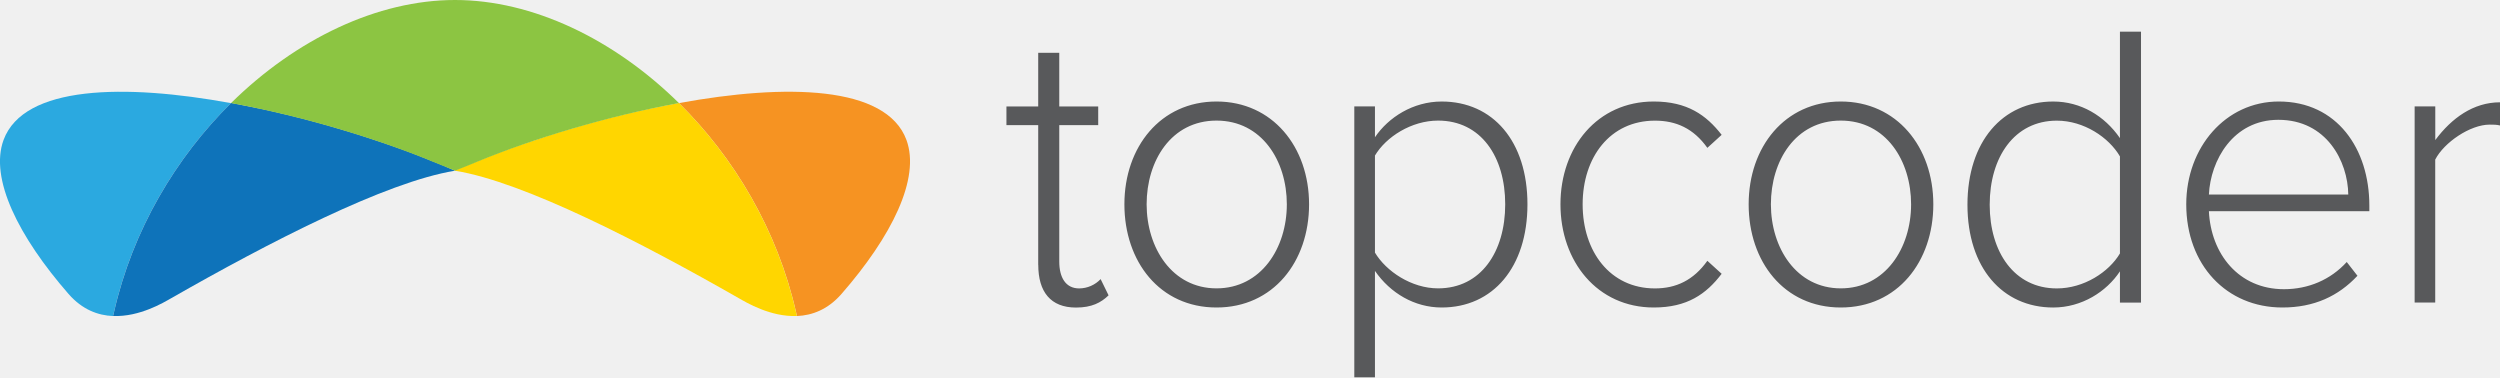
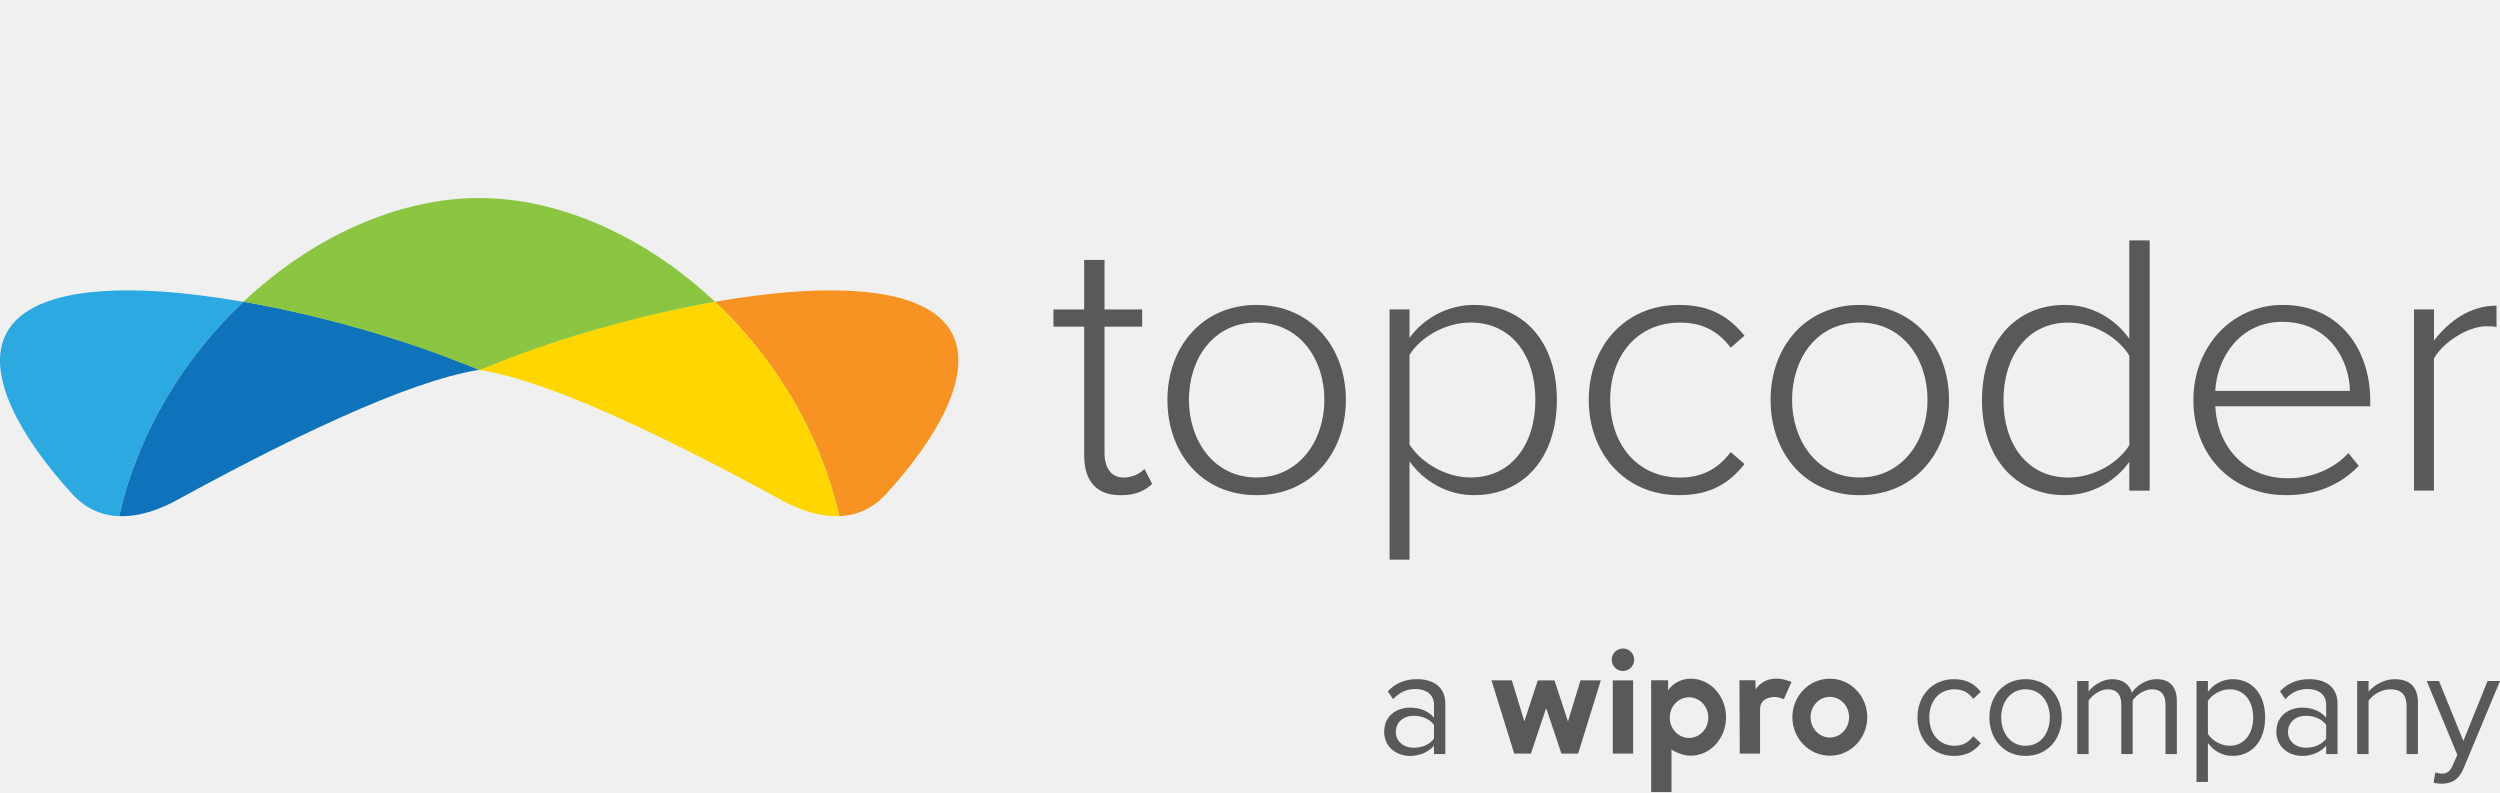
- <svg xmlns="http://www.w3.org/2000/svg" width="212" height="32" fill="none">
-   <g clip-path="url(#a)">
-     <path fill="#58595B" d="M88.04 22.458V10.609h-2.694V9.027h2.694V4.48h1.786v4.547h3.302v1.582h-3.302v11.573c0 1.342.539 2.276 1.686 2.276a2.53 2.53 0 0 0 1.821-.79l.674 1.377c-.64.617-1.417 1.036-2.764 1.036-2.156 0-3.198-1.342-3.198-3.618l-.005-.005ZM95.349 17.324c0-4.858 3.063-8.716 7.812-8.716 4.75 0 7.848 3.858 7.848 8.716 0 4.858-3.033 8.752-7.848 8.752-4.814 0-7.812-3.894-7.812-8.752Zm13.774 0c0-3.684-2.12-7.098-5.962-7.098-3.841 0-5.927 3.409-5.927 7.098 0 3.69 2.156 7.129 5.927 7.129 3.772 0 5.962-3.409 5.962-7.129ZM116.596 22.973V32h-1.751V9.022h1.751v2.617c1.143-1.689 3.233-3.03 5.658-3.03 4.345 0 7.274 3.377 7.274 8.715s-2.929 8.752-7.274 8.752c-2.29 0-4.346-1.205-5.658-3.103Zm11.046-5.649c0-4.031-2.056-7.098-5.693-7.098-2.255 0-4.41 1.378-5.353 2.965v8.23c.943 1.582 3.098 3.032 5.353 3.032 3.637 0 5.693-3.103 5.693-7.129ZM132.327 17.324c0-4.858 3.133-8.716 7.912-8.716 2.829 0 4.445 1.138 5.757 2.827l-1.212 1.103c-1.177-1.654-2.659-2.307-4.445-2.307-3.807 0-6.131 3.103-6.131 7.098 0 3.996 2.324 7.129 6.131 7.129 1.786 0 3.268-.689 4.445-2.342l1.212 1.102c-1.312 1.725-2.928 2.858-5.757 2.858-4.784 0-7.912-3.894-7.912-8.752ZM148.286 17.324c0-4.858 3.063-8.716 7.813-8.716 4.749 0 7.847 3.858 7.847 8.716 0 4.858-3.033 8.752-7.847 8.752-4.815 0-7.813-3.894-7.813-8.752Zm13.775 0c0-3.684-2.121-7.098-5.962-7.098-3.842 0-5.927 3.409-5.927 7.098 0 3.69 2.155 7.129 5.927 7.129 3.771 0 5.962-3.409 5.962-7.129ZM179.771 25.662V23.01c-1.142 1.724-3.233 3.067-5.657 3.067-4.311 0-7.274-3.378-7.274-8.716 0-5.338 2.963-8.752 7.274-8.752 2.325 0 4.345 1.205 5.657 3.103V2.684h1.786v22.978h-1.786Zm0-4.169v-8.23c-.943-1.618-3.063-3.032-5.353-3.032-3.602 0-5.692 3.103-5.692 7.129s2.09 7.098 5.692 7.098c2.29 0 4.41-1.378 5.353-2.965ZM185.394 17.324c0-4.822 3.333-8.716 7.848-8.716 4.949 0 7.678 4.032 7.678 8.818v.485h-13.605c.169 3.618 2.524 6.613 6.366 6.613 2.055 0 3.941-.79 5.323-2.306l.908 1.168c-1.617 1.725-3.672 2.69-6.366 2.69-4.749 0-8.152-3.619-8.152-8.752Zm7.813-7.164c-3.842 0-5.758 3.444-5.892 6.337h11.819c-.035-2.827-1.851-6.337-5.927-6.337ZM204.761 25.662V9.022h1.751v2.857c1.382-1.862 3.233-3.204 5.488-3.204v1.964c-.305-.071-.539-.071-.878-.071-1.652 0-3.872 1.516-4.615 2.965v12.124h-1.751l.005.005Z" />
-     <path fill="#2BA9E0" d="M30.258 11.405c.15.046.304.092.449.143-.15-.046-.3-.097-.45-.143ZM33.027 12.318c.135.046.27.097.399.143-.135-.046-.264-.097-.4-.143ZM36.654 13.696s-.01 0-.015-.005c0 0 .01 0 .015.005h.01c.254.107.523.214.803.327h.005c.02.005.035.015.055.02.005 0 .015.005.02.01-.31-.127-.609-.245-.893-.362v.005ZM27.669 10.629ZM34.164 12.727c.135.05.27.096.404.147-.134-.05-.27-.101-.404-.147ZM9.659 26.494c1.581-6.97 5.248-13.13 9.933-17.748C10.547 7.088 2.02 7.231.304 11.864c-1.207 3.266 1.263 8.195 5.508 13.063 1.163 1.332 2.5 1.822 3.772 1.873l.075-.311v.005ZM24.686 9.838l.548.138-.549-.138ZM21.991 9.215Z" />
-     <path fill="#F69322" d="M76.865 11.864c-1.711-4.633-10.237-4.776-19.287-3.123 4.684 4.623 8.351 10.778 9.933 17.748l.074.311c1.278-.056 2.61-.54 3.772-1.872 4.246-4.863 6.715-9.793 5.508-13.064Z" />
-     <path fill="#0E73BA" d="M38.585 14.477c-5.872.949-15.86 6.123-24.062 10.808-.644.367-2.7 1.607-4.934 1.51l.075-.311c1.581-6.97 5.253-13.13 9.938-17.753.753.138 1.516.29 2.275.449h.035c.758.163 1.511.332 2.265.515h.015c.374.092.748.184 1.122.281.01 0 .02 0 .03.005.738.189 1.467.383 2.19.587.02.005.045.01.065.02h.015a103.754 103.754 0 0 1 2.13.628c.015 0 .03.01.05.015.334.102.664.21.993.312.015 0 .025.01.04.015.025.01.05.015.075.026.653.209 1.292.423 1.915.637.02.005.04.016.065.02l.09.031c.3.107.599.21.893.317.035.01.065.025.1.035.27.097.539.2.803.296.035.016.075.026.11.041a30.555 30.555 0 0 1 .833.322c.02.01.04.015.06.025.035.015.07.026.105.041.269.107.538.214.798.322h.01c.254.107.524.214.803.326h.005c.02.005.035.015.055.02" />
-     <path fill="#FFD600" d="M38.584 14.477c5.872.949 15.86 6.123 24.062 10.808.644.367 2.7 1.607 4.934 1.51l-.075-.311c-1.581-6.97-5.253-13.13-9.938-17.753a94.01 94.01 0 0 0-2.275.449h-.035c-.758.163-1.511.332-2.264.515h-.016c-.374.092-.748.184-1.122.281-.01 0-.02 0-.03.005-.738.189-1.467.383-2.19.587-.02.005-.045.01-.065.02h-.015c-.708.2-1.412.409-2.1.618-.01 0-.02.005-.03.01-.015 0-.03.01-.05.015-.334.102-.664.21-.993.312-.015 0-.025.01-.04.015-.025.01-.05.015-.075.026a94.93 94.93 0 0 0-1.915.637c-.02.005-.04.016-.065.02l-.09.031c-.3.107-.599.21-.893.317-.035.01-.065.025-.1.035-.27.097-.539.2-.803.296-.035.016-.075.026-.11.041a30.29 30.29 0 0 0-.833.322c-.02.01-.04.015-.06.025-.035.015-.07.026-.105.041-.269.107-.538.214-.798.322h-.01c-.254.107-.524.214-.803.326h-.005c-.02.005-.035.015-.055.02l-1.057.424.02.036Z" />
-     <path fill="#8CC542" d="m39.622 14.063.893-.367c4.65-1.919 10.971-3.842 17.058-4.955C52.065 3.311 45.155 0 38.585 0s-13.48 3.307-18.993 8.741c6.086 1.113 12.412 3.036 17.062 4.955.589.245 1.237.505 1.93.78.155-.06.3-.117.45-.178l.588-.235Z" />
+ <svg xmlns="http://www.w3.org/2000/svg" width="202" height="64" viewBox="0 0 202 64" fill="none">
+   <g clip-path="url(#clip0_2043_2399)">
+     <path d="M157.881 54.877C158.958 54.877 159.594 55.317 160.046 55.904L159.435 56.467C159.043 55.929 158.542 55.696 157.93 55.696C156.67 55.696 155.887 56.662 155.887 57.971C155.887 59.279 156.67 60.258 157.93 60.258C158.542 60.258 159.043 60.013 159.435 59.487L160.046 60.049C159.594 60.637 158.958 61.077 157.881 61.077C156.119 61.077 154.932 59.732 154.932 57.971C154.932 56.222 156.119 54.877 157.881 54.877Z" fill="#58595B" />
+     <path d="M160.744 57.971C160.744 56.259 161.869 54.877 163.668 54.877C165.466 54.877 166.592 56.259 166.592 57.971C166.592 59.683 165.466 61.077 163.668 61.077C161.869 61.077 160.744 59.683 160.744 57.971ZM165.625 57.971C165.625 56.773 164.928 55.696 163.668 55.696C162.408 55.696 161.698 56.773 161.698 57.971C161.698 59.181 162.408 60.258 163.668 60.258C164.928 60.258 165.625 59.181 165.625 57.971Z" fill="#58595B" />
+     <path d="M174.973 56.919C174.973 56.173 174.642 55.696 173.884 55.696C173.272 55.696 172.624 56.136 172.318 56.601V60.93H171.4V56.919C171.4 56.173 171.082 55.696 170.311 55.696C169.712 55.696 169.076 56.136 168.758 56.613V60.93H167.84V55.024H168.758V55.88C169.002 55.501 169.798 54.877 170.666 54.877C171.571 54.877 172.085 55.366 172.257 55.978C172.587 55.44 173.382 54.877 174.239 54.877C175.315 54.877 175.89 55.476 175.89 56.662V60.93H174.973L174.973 56.919Z" fill="#58595B" />
+     <path d="M177.481 63.18V55.024H178.399V55.904C178.827 55.305 179.561 54.877 180.393 54.877C181.947 54.877 183.023 56.051 183.023 57.971C183.023 59.878 181.947 61.077 180.393 61.077C179.586 61.077 178.876 60.698 178.399 60.037V63.18H177.481ZM180.16 55.696C179.439 55.696 178.717 56.124 178.399 56.638V59.304C178.717 59.818 179.439 60.258 180.16 60.258C181.347 60.258 182.057 59.279 182.057 57.971C182.057 56.663 181.347 55.696 180.16 55.696Z" fill="#58595B" />
+     <path d="M187.954 60.258C187.465 60.796 186.792 61.077 185.996 61.077C184.993 61.077 183.929 60.405 183.929 59.12C183.929 57.8 184.993 57.176 185.996 57.176C186.804 57.176 187.477 57.433 187.954 57.983V56.919C187.954 56.124 187.318 55.672 186.462 55.672C185.752 55.672 185.177 55.929 184.651 56.491L184.223 55.855C184.859 55.195 185.617 54.877 186.584 54.877C187.832 54.877 188.872 55.44 188.872 56.87V60.93H187.954V60.258ZM187.954 58.57C187.599 58.081 186.975 57.836 186.327 57.836C185.47 57.836 184.871 58.374 184.871 59.133C184.871 59.879 185.471 60.417 186.327 60.417C186.976 60.417 187.6 60.172 187.954 59.683V58.57Z" fill="#58595B" />
+     <path d="M194.451 57.066C194.451 56.027 193.925 55.697 193.129 55.697C192.408 55.697 191.723 56.137 191.38 56.614V60.931H190.462V55.025H191.38V55.881C191.796 55.391 192.603 54.878 193.484 54.878C194.72 54.878 195.369 55.502 195.369 56.786V60.931H194.451L194.451 57.066Z" fill="#58595B" />
+     <path d="M197.277 62.507C197.681 62.507 197.95 62.373 198.158 61.884L198.55 60.991L196.078 55.023H197.069L199.039 59.866L200.997 55.023H202L199.039 62.128C198.684 62.984 198.085 63.314 197.302 63.326C197.106 63.326 196.8 63.29 196.629 63.241L196.776 62.41C196.91 62.471 197.13 62.507 197.277 62.507Z" fill="#58595B" />
+     <path d="M147.85 54.839C146.179 54.839 144.823 56.232 144.823 57.949C144.823 59.668 146.179 61.061 147.85 61.061C149.521 61.061 150.876 59.668 150.876 57.949C150.876 56.232 149.521 54.839 147.85 54.839ZM147.85 59.593C146.992 59.593 146.293 58.855 146.293 57.949C146.293 57.044 146.992 56.307 147.85 56.307C148.708 56.307 149.406 57.044 149.406 57.949C149.406 58.855 148.708 59.593 147.85 59.593Z" fill="#58595B" />
+     <path d="M131.37 52.431C130.886 52.302 130.388 52.59 130.258 53.073C130.129 53.557 130.416 54.055 130.899 54.185C131.384 54.315 131.881 54.027 132.012 53.543C132.142 53.059 131.854 52.561 131.37 52.431Z" fill="#58595B" />
+     <path d="M130.313 54.976V60.629V60.889H130.572H131.697H131.956V60.629V54.976H130.313Z" fill="#58595B" />
+     <path d="M144.244 54.93C143.969 54.857 143.723 54.831 143.502 54.834C143.495 54.834 143.486 54.832 143.479 54.832C143.463 54.832 143.45 54.835 143.435 54.835C143.417 54.836 143.4 54.836 143.382 54.837C143.206 54.846 143.042 54.876 142.893 54.923C142.635 55.001 142.458 55.11 142.368 55.175C141.987 55.425 141.859 55.718 141.859 55.718L141.838 54.968H140.547L140.572 60.629V60.89H140.831H141.955H142.214V60.629V57.26C142.214 56.976 142.346 56.701 142.581 56.541L142.586 56.539C142.897 56.343 143.403 56.186 144.114 56.483C144.122 56.487 144.13 56.491 144.138 56.493L144.508 55.655C144.549 55.559 144.587 55.475 144.612 55.417C144.612 55.417 144.612 55.417 144.612 55.416L144.756 55.089C144.599 55.034 144.43 54.98 144.244 54.93Z" fill="#58595B" />
+     <path d="M124.252 54.976L123.167 58.292L122.156 54.969H120.512L122.349 60.891H123.697L124.93 57.209L126.163 60.891H127.512L129.348 54.969H127.705L126.693 58.292L125.601 54.976H124.252Z" fill="#58595B" />
+     <path d="M136.611 54.838C135.837 54.838 135.137 55.234 134.783 55.778L134.786 54.965H133.412V63.74V63.999H133.671H134.796H135.055V63.74V60.56C135.055 60.56 135.785 61.061 136.611 61.061C138.187 61.061 139.465 59.668 139.465 57.949C139.464 56.232 138.187 54.838 136.611 54.838ZM136.474 59.625C135.614 59.625 134.917 58.889 134.917 57.982C134.917 57.075 135.615 56.341 136.474 56.341C137.333 56.341 138.03 57.075 138.03 57.982C138.03 58.889 137.333 59.625 136.474 59.625Z" fill="#58595B" />
+     <path d="M115.865 60.258C115.375 60.796 114.703 61.077 113.907 61.077C112.904 61.077 111.84 60.405 111.84 59.12C111.84 57.8 112.904 57.176 113.907 57.176C114.715 57.176 115.388 57.433 115.865 57.983V56.919C115.865 56.124 115.229 55.672 114.373 55.672C113.663 55.672 113.088 55.929 112.562 56.491L112.133 55.855C112.77 55.195 113.528 54.877 114.495 54.877C115.743 54.877 116.783 55.44 116.783 56.87V60.93H115.865V60.258ZM115.865 58.57C115.51 58.081 114.886 57.836 114.238 57.836C113.381 57.836 112.782 58.374 112.782 59.133C112.782 59.879 113.382 60.417 114.238 60.417C114.886 60.417 115.51 60.172 115.865 59.683V58.57Z" fill="#58595B" />
+     <path d="M87.6 36.825V26.397H85.12V25.005H87.6V21.004H89.245V25.005H92.285V26.397H89.245V36.582C89.245 37.764 89.741 38.585 90.797 38.585C91.509 38.585 92.129 38.253 92.473 37.889L93.093 39.102C92.505 39.645 91.788 40.014 90.549 40.014C88.564 40.014 87.604 38.833 87.604 36.83L87.6 36.825Z" fill="#58595B" />
+     <path d="M94.328 32.308C94.328 28.033 97.149 24.638 101.521 24.638C105.894 24.638 108.746 28.033 108.746 32.308C108.746 36.583 105.954 40.01 101.521 40.01C97.089 40.009 94.328 36.583 94.328 32.308ZM107.01 32.308C107.01 29.065 105.057 26.061 101.521 26.061C97.984 26.061 96.064 29.061 96.064 32.308C96.064 35.555 98.049 38.581 101.521 38.581C104.993 38.581 107.01 35.582 107.01 32.308Z" fill="#58595B" />
+     <path d="M113.889 37.279V45.223H112.277V25.001H113.889V27.305C114.941 25.819 116.866 24.638 119.098 24.638C123.098 24.638 125.794 27.611 125.794 32.308C125.794 37.005 123.098 40.01 119.098 40.01C116.99 40.009 115.097 38.95 113.889 37.279ZM124.058 32.308C124.058 28.76 122.166 26.061 118.818 26.061C116.742 26.061 114.757 27.274 113.889 28.67V35.914C114.757 37.306 116.742 38.581 118.818 38.581C122.166 38.581 124.058 35.851 124.058 32.308Z" fill="#58595B" />
+     <path d="M128.371 32.308C128.371 28.033 131.255 24.638 135.654 24.638C138.259 24.638 139.747 25.639 140.955 27.125L139.839 28.095C138.755 26.64 137.391 26.066 135.746 26.066C132.242 26.066 130.102 28.796 130.102 32.312C130.102 35.829 132.242 38.586 135.746 38.586C137.391 38.586 138.755 37.98 139.839 36.525L140.955 37.495C139.747 39.012 138.259 40.009 135.654 40.009C131.25 40.009 128.371 36.583 128.371 32.308Z" fill="#58595B" />
+     <path d="M143.063 32.308C143.063 28.033 145.883 24.638 150.256 24.638C154.628 24.638 157.48 28.033 157.48 32.308C157.48 36.583 154.688 40.01 150.256 40.01C145.823 40.009 143.063 36.583 143.063 32.308ZM155.744 32.308C155.744 29.065 153.792 26.061 150.256 26.061C146.719 26.061 144.799 29.061 144.799 32.308C144.799 35.555 146.783 38.581 150.256 38.581C153.727 38.581 155.744 35.582 155.744 32.308Z" fill="#58595B" />
+     <path d="M172.048 39.645V37.31C170.996 38.828 169.072 40.009 166.84 40.009C162.872 40.009 160.144 37.036 160.144 32.339C160.144 27.641 162.872 24.637 166.84 24.637C168.98 24.637 170.84 25.697 172.048 27.367V19.423H173.693V39.645L172.048 39.645ZM172.048 35.976V28.733C171.18 27.309 169.228 26.065 167.12 26.065C163.804 26.065 161.88 28.795 161.88 32.339C161.88 35.882 163.804 38.585 167.12 38.585C169.228 38.585 171.18 37.373 172.048 35.976Z" fill="#58595B" />
+     <path d="M177.225 32.308C177.225 28.064 180.292 24.638 184.449 24.638C189.005 24.638 191.517 28.186 191.517 32.398V32.824H178.993C179.149 36.008 181.317 38.644 184.853 38.644C186.745 38.644 188.482 37.948 189.754 36.614L190.589 37.643C189.102 39.16 187.209 40.009 184.729 40.009C180.357 40.009 177.225 36.825 177.225 32.308ZM184.417 26.003C180.88 26.003 179.116 29.034 178.993 31.58H189.873C189.841 29.092 188.169 26.003 184.417 26.003Z" fill="#58595B" />
+     <path d="M195.054 39.645V25.001H196.666V27.515C197.938 25.876 199.642 24.695 201.718 24.695V26.424C201.438 26.361 201.222 26.361 200.91 26.361C199.39 26.361 197.346 27.695 196.661 28.971V39.641H195.049L195.054 39.645Z" fill="#58595B" />
+     <path d="M34.406 27.099C34.544 27.139 34.686 27.179 34.819 27.224C34.681 27.184 34.544 27.139 34.406 27.099Z" fill="#2BA9E0" />
+     <path d="M36.955 27.902C37.079 27.943 37.203 27.988 37.322 28.028C37.198 27.988 37.079 27.943 36.955 27.902Z" fill="#2BA9E0" />
+     <path d="M40.294 29.115C40.294 29.115 40.285 29.115 40.28 29.11C40.28 29.11 40.289 29.11 40.294 29.115H40.303C40.537 29.209 40.785 29.304 41.043 29.402C41.043 29.402 41.043 29.402 41.047 29.402C41.066 29.407 41.079 29.416 41.098 29.42C41.102 29.42 41.111 29.425 41.116 29.429C40.831 29.317 40.556 29.213 40.294 29.11L40.294 29.115Z" fill="#2BA9E0" />
+     <path d="M32.022 26.416C32.614 26.578 33.202 26.744 33.781 26.91C33.202 26.739 32.614 26.578 32.022 26.416Z" fill="#2BA9E0" />
+     <path d="M38.002 28.262C38.126 28.307 38.25 28.347 38.374 28.392C38.25 28.347 38.126 28.302 38.002 28.262Z" fill="#2BA9E0" />
+     <path d="M29.275 25.72C29.445 25.76 29.615 25.8 29.781 25.841C29.611 25.8 29.445 25.76 29.275 25.72Z" fill="#2BA9E0" />
+     <path d="M26.795 25.172C27.425 25.302 28.058 25.437 28.683 25.58C28.054 25.437 27.425 25.297 26.795 25.172Z" fill="#2BA9E0" />
+     <path d="M9.694 41.414C11.28 34.727 14.96 28.82 19.66 24.39C10.585 22.799 2.03 22.936 0.307 27.38C-0.904 30.513 1.574 35.241 5.834 39.911C7 41.188 8.342 41.658 9.618 41.707L9.694 41.408V41.414Z" fill="#2BA9E0" />
+     <path d="M77.129 27.38C75.411 22.936 66.856 22.798 57.776 24.384C62.476 28.819 66.156 34.722 67.743 41.408L67.817 41.706C69.099 41.653 70.436 41.188 71.602 39.91C75.862 35.246 78.34 30.517 77.129 27.38Z" fill="#F69322" />
+     <path d="M38.718 29.886C32.826 30.797 22.804 35.76 14.575 40.253C13.929 40.606 11.866 41.795 9.624 41.702L9.699 41.404C11.286 34.717 14.97 28.809 19.671 24.375C20.427 24.507 21.192 24.654 21.953 24.806C21.958 24.806 21.963 24.806 21.974 24.806C21.974 24.806 21.984 24.806 21.988 24.806C22.749 24.962 23.505 25.124 24.261 25.3C24.261 25.3 24.271 25.3 24.276 25.3C24.651 25.388 25.027 25.476 25.402 25.569C25.413 25.569 25.423 25.569 25.432 25.574C26.173 25.755 26.904 25.941 27.63 26.137C27.65 26.142 27.675 26.147 27.695 26.157C27.7 26.157 27.705 26.157 27.71 26.157C28.421 26.347 29.127 26.548 29.817 26.749C29.828 26.749 29.837 26.754 29.847 26.759C29.863 26.759 29.877 26.768 29.897 26.773C30.233 26.871 30.563 26.974 30.894 27.072C30.909 27.072 30.919 27.081 30.934 27.087C30.959 27.096 30.984 27.101 31.009 27.111C31.665 27.312 32.305 27.517 32.931 27.723C32.951 27.728 32.971 27.737 32.996 27.742C33.026 27.752 33.056 27.762 33.086 27.772C33.387 27.875 33.687 27.973 33.983 28.075C34.017 28.085 34.047 28.1 34.083 28.11C34.353 28.203 34.623 28.3 34.889 28.393C34.924 28.408 34.964 28.418 34.999 28.433C35.004 28.433 35.014 28.433 35.019 28.438C35.294 28.535 35.569 28.638 35.835 28.741C35.855 28.751 35.875 28.756 35.895 28.765C35.93 28.78 35.965 28.79 36 28.805C36.27 28.908 36.541 29.01 36.801 29.113H36.811C37.066 29.216 37.336 29.319 37.617 29.426C37.617 29.426 37.617 29.426 37.622 29.426C37.642 29.431 37.657 29.441 37.677 29.446" fill="#0E73BA" />
+     <path d="M38.718 29.886C44.61 30.797 54.632 35.76 62.862 40.253C63.508 40.606 65.57 41.795 67.813 41.702L67.737 41.404C66.151 34.717 62.466 28.809 57.766 24.375C57.01 24.507 56.244 24.654 55.483 24.806C55.478 24.806 55.473 24.806 55.463 24.806C55.463 24.806 55.453 24.806 55.448 24.806C54.687 24.962 53.931 25.124 53.175 25.3C53.175 25.3 53.165 25.3 53.16 25.3C52.784 25.388 52.409 25.476 52.033 25.569C52.023 25.569 52.013 25.569 52.003 25.574C51.262 25.755 50.532 25.941 49.806 26.137C49.786 26.142 49.761 26.147 49.741 26.157C49.736 26.157 49.731 26.157 49.726 26.157C49.015 26.347 48.309 26.548 47.618 26.749C47.608 26.749 47.598 26.754 47.588 26.759C47.574 26.759 47.558 26.768 47.538 26.773C47.203 26.871 46.873 26.974 46.542 27.072C46.527 27.072 46.517 27.081 46.502 27.087C46.477 27.096 46.452 27.101 46.427 27.111C45.771 27.312 45.13 27.517 44.505 27.723C44.485 27.728 44.464 27.737 44.44 27.742C44.409 27.752 44.379 27.762 44.349 27.772C44.049 27.875 43.749 27.973 43.453 28.075C43.418 28.085 43.388 28.1 43.353 28.11C43.083 28.203 42.812 28.3 42.547 28.393C42.512 28.408 42.472 28.418 42.437 28.433C42.432 28.433 42.422 28.433 42.417 28.438C42.142 28.535 41.867 28.638 41.601 28.741C41.581 28.751 41.561 28.756 41.541 28.765C41.506 28.78 41.471 28.79 41.436 28.805C41.165 28.908 40.895 29.01 40.635 29.113H40.625C40.37 29.216 40.099 29.319 39.819 29.426C39.819 29.426 39.819 29.426 39.814 29.426C39.794 29.431 39.779 29.441 39.758 29.446L38.697 29.852L38.718 29.886Z" fill="#FFD600" />
+     <path d="M39.759 29.49C40.07 29.367 40.37 29.25 40.655 29.137C45.321 27.297 51.663 25.452 57.771 24.385C52.244 19.177 45.311 16 38.718 16C32.125 16 25.192 19.172 19.661 24.385C25.768 25.452 32.115 27.297 36.781 29.137C37.371 29.372 38.022 29.622 38.718 29.886C38.873 29.827 39.019 29.773 39.169 29.715L39.759 29.49Z" fill="#8CC542" />
  </g>
  <defs>
-     <clipPath id="a">
-       <path fill="#fff" d="M0 0h212v32H0z" />
+     <clipPath id="clip0_2043_2399">
+       <rect width="202" height="48" fill="white" transform="translate(0 16)" />
    </clipPath>
  </defs>
</svg>
